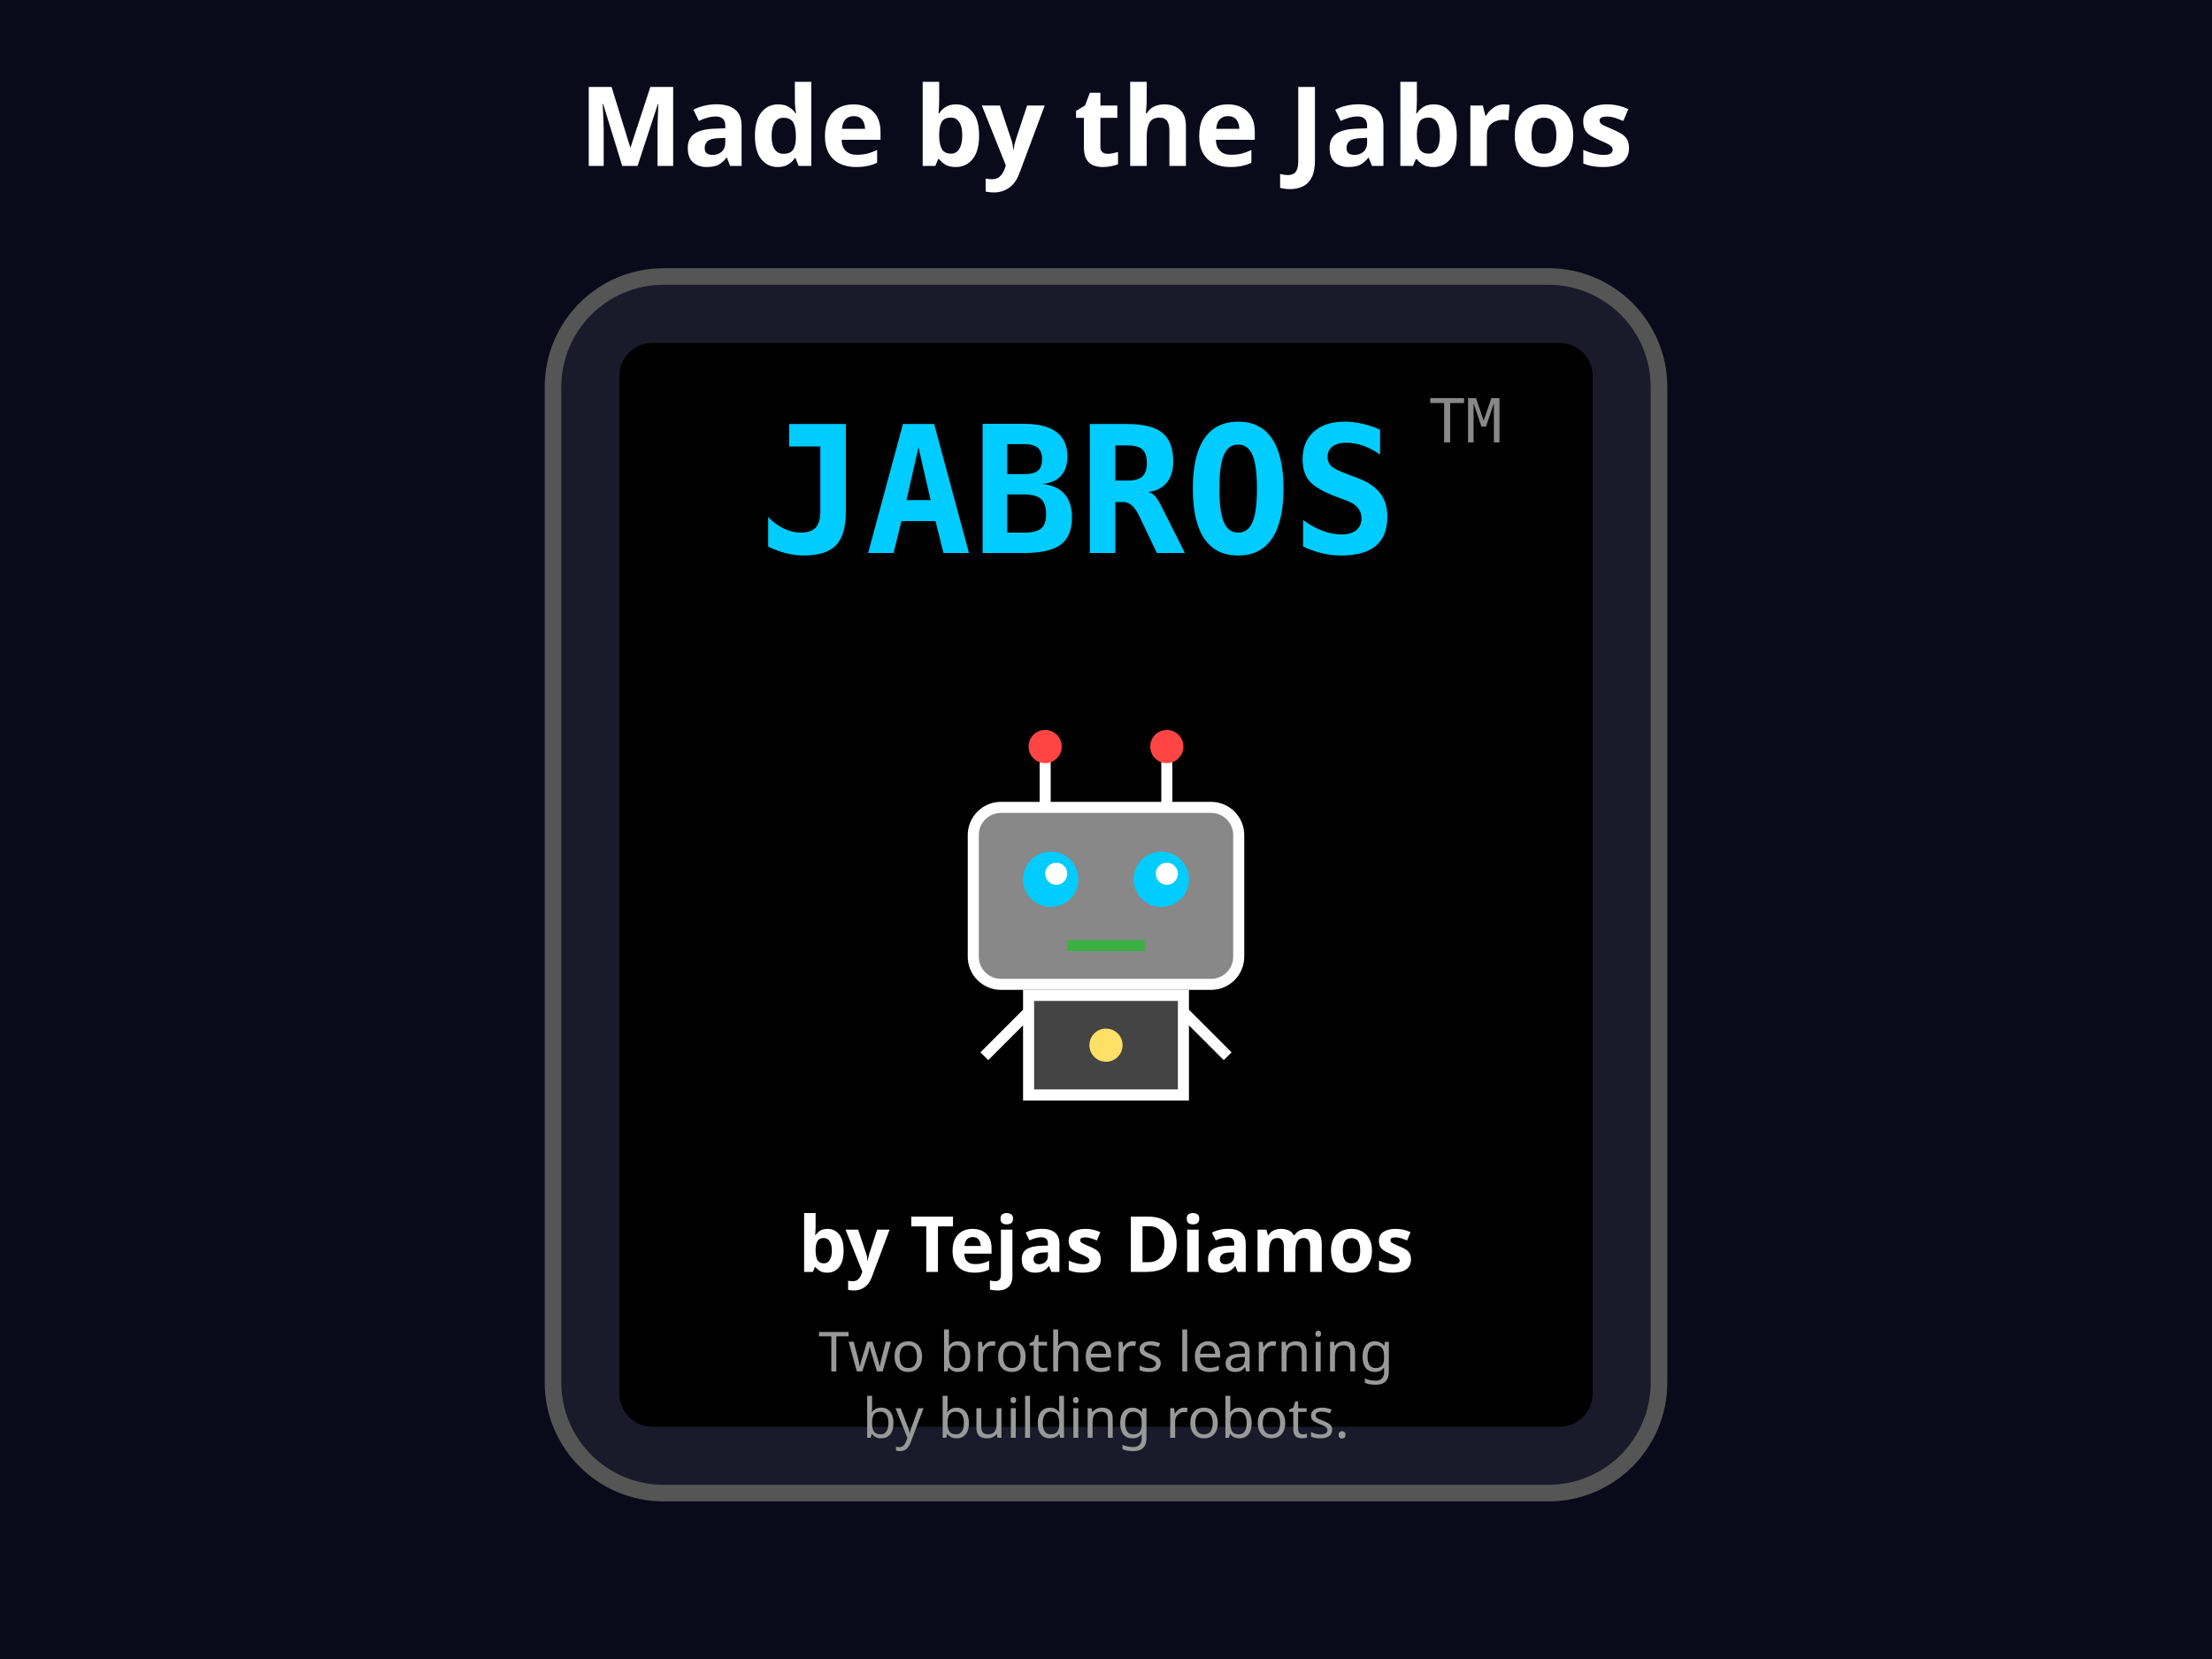
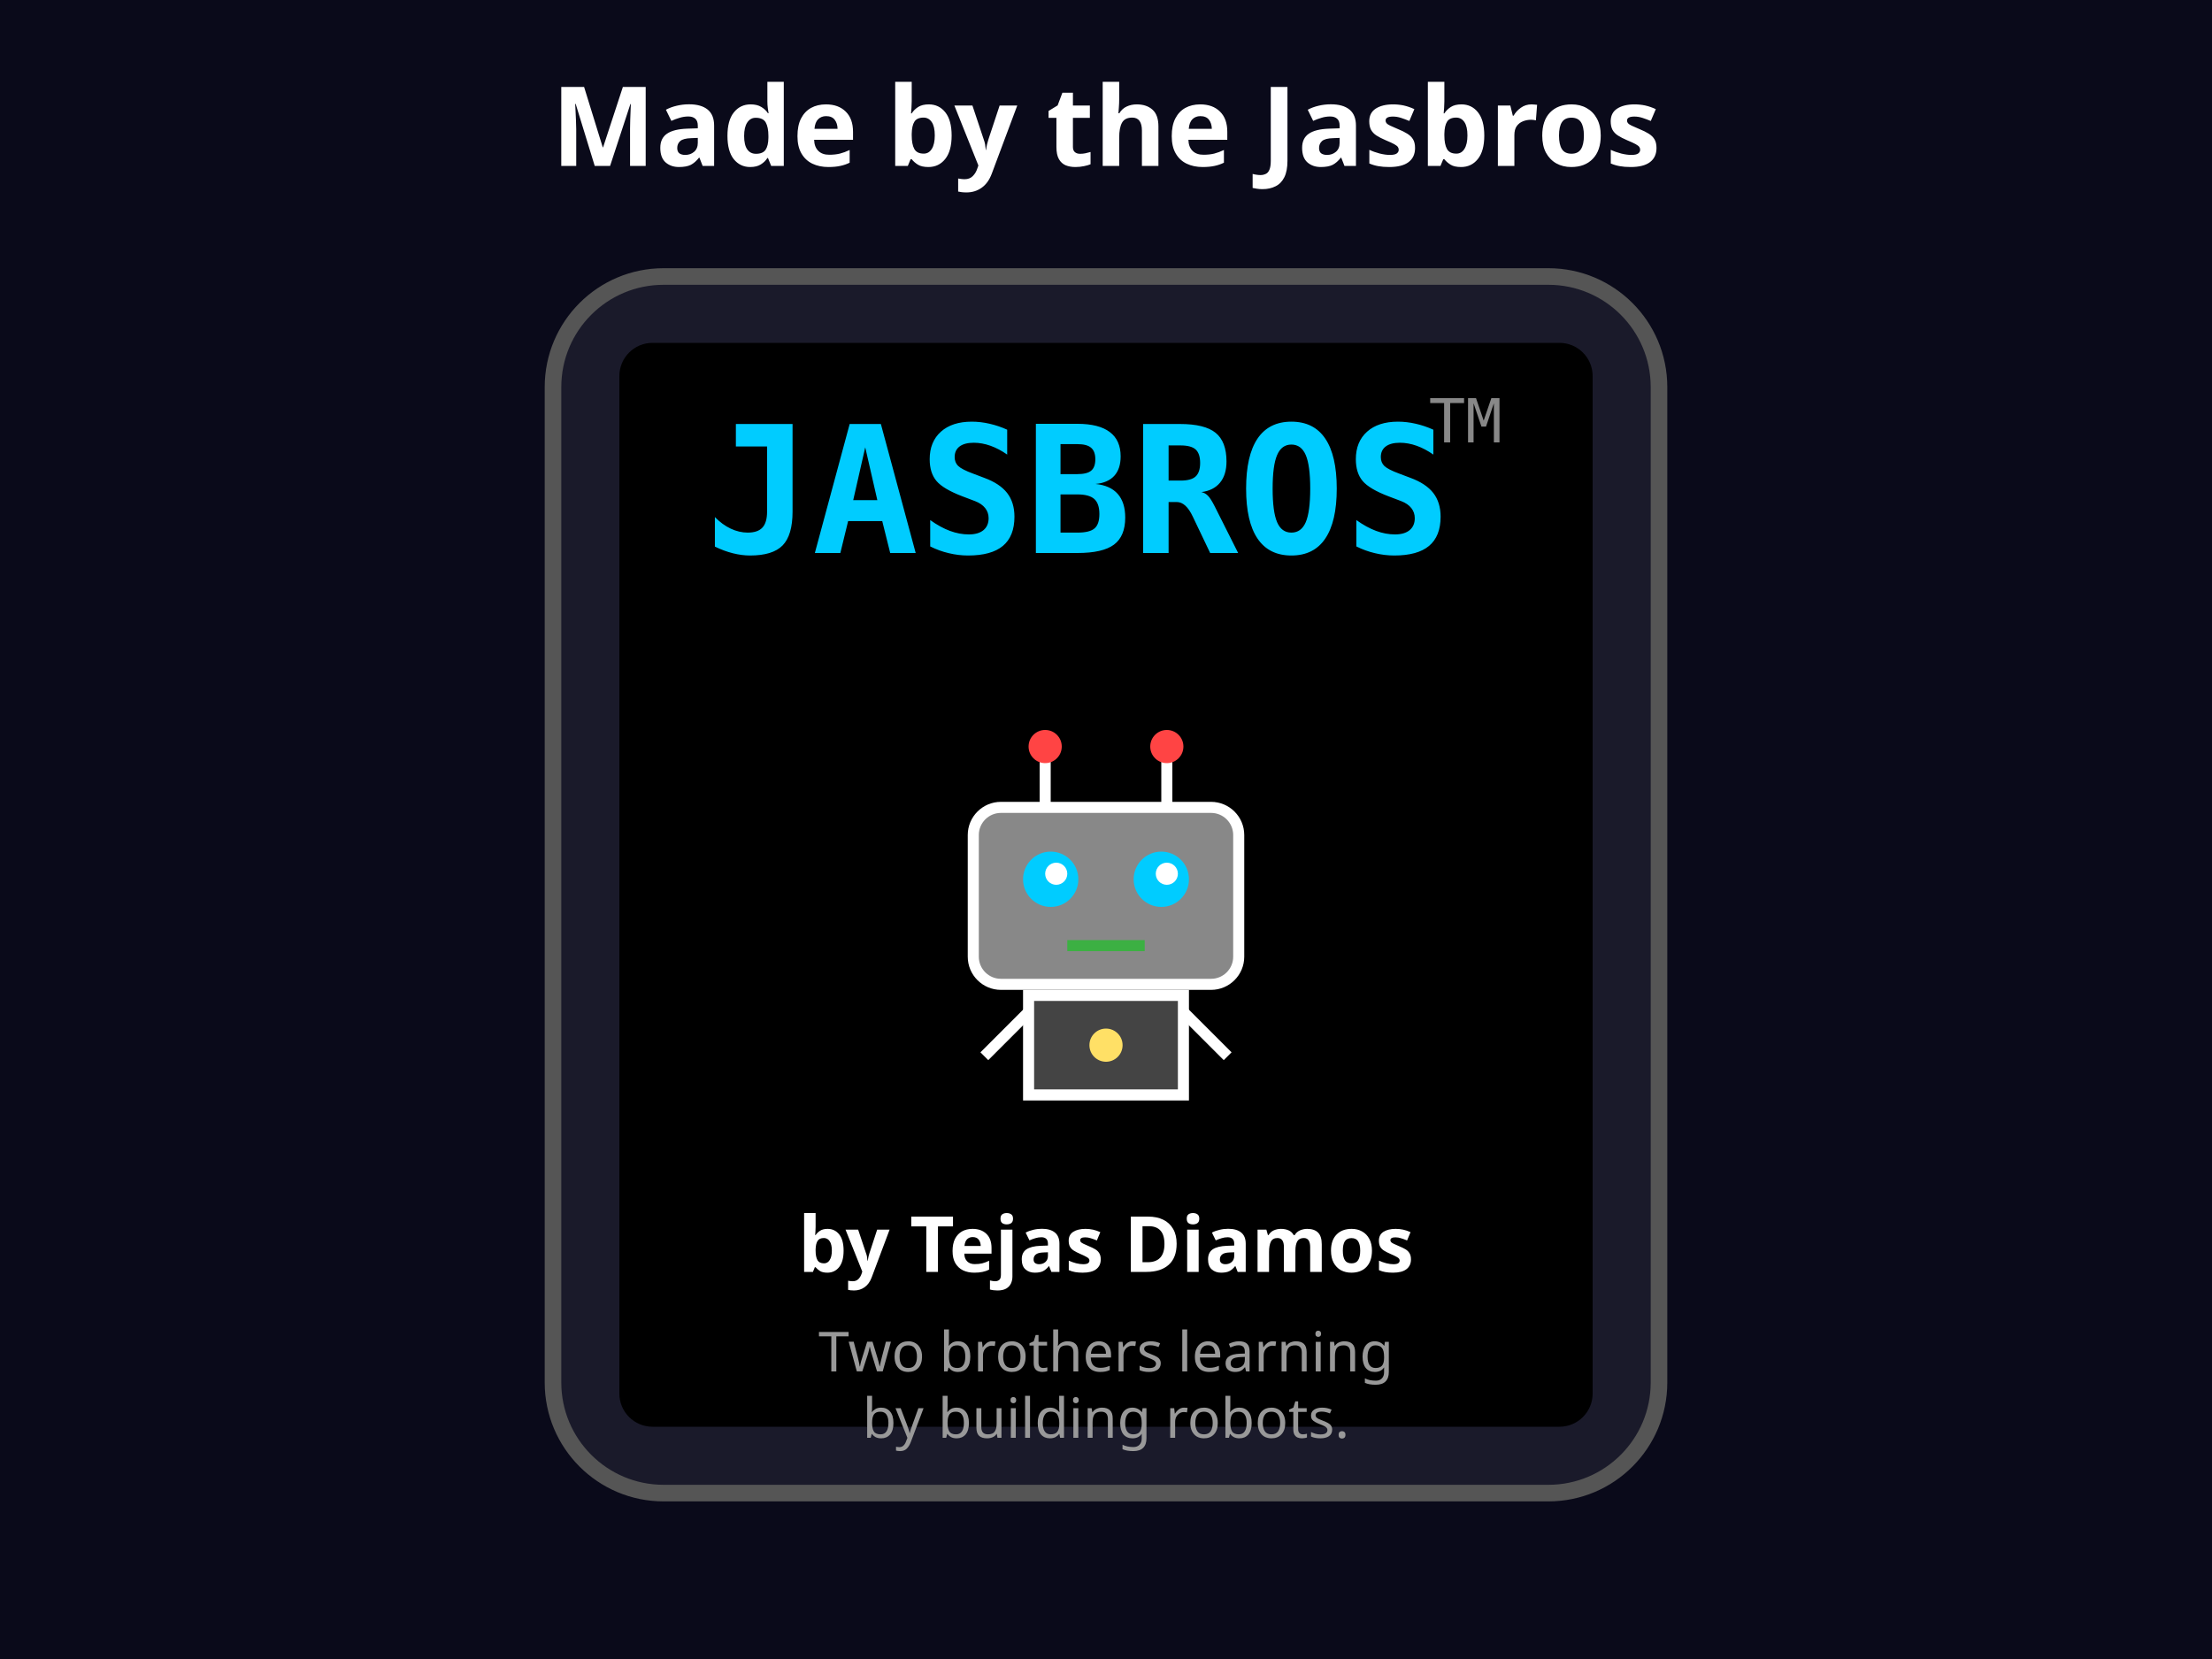
<svg xmlns="http://www.w3.org/2000/svg" viewBox="0 0 400 300" font-family="Comic Sans MS, sans-serif">
  <rect width="400" height="300" fill="#0A0A1A" />
  <rect x="100" y="50" width="200" height="220" rx="20" fill="#1A1A2A" stroke="#555" stroke-width="3" />
  <rect x="112" y="62" width="176" height="196" rx="6" fill="#000" />
-   <text x="195" y="100" text-anchor="middle" font-size="32" font-weight="bold" fill="#00CCFF" font-family="monospace">JABROS</text>
+   <text x="195" y="100" text-anchor="middle" font-size="32" font-weight="bold" fill="#00CCFF" font-family="monospace">JASBROS</text>
  <text x="265" y="80" text-anchor="middle" font-size="11" fill="#888" font-family="monospace">TM</text>
  <g transform="translate(200, 165)">
    <line x1="-11" y1="-28" x2="-11" y2="-19" stroke="white" stroke-width="2" />
    <line x1="11" y1="-28" x2="11" y2="-19" stroke="white" stroke-width="2" />
    <circle cx="-11" cy="-30" r="3" fill="#FF4444" />
    <circle cx="11" cy="-30" r="3" fill="#FF4444" />
    <rect x="-24" y="-19" width="48" height="32" rx="5" fill="#888" stroke="white" stroke-width="2" />
    <circle cx="-10" cy="-6" r="5" fill="#00CCFF" />
    <circle cx="10" cy="-6" r="5" fill="#00CCFF" />
    <circle cx="-9" cy="-7" r="2" fill="white" />
    <circle cx="11" cy="-7" r="2" fill="white" />
    <line x1="-7" y1="6" x2="7" y2="6" stroke="#3CB043" stroke-width="2" />
    <rect x="-14" y="15" width="28" height="18" fill="#444" stroke="white" stroke-width="2" />
    <circle cx="0" cy="24" r="3" fill="#FFE066" />
    <line x1="-14" y1="18" x2="-22" y2="26" stroke="white" stroke-width="2" />
    <line x1="14" y1="18" x2="22" y2="26" stroke="white" stroke-width="2" />
  </g>
  <text x="200" y="230" text-anchor="middle" font-size="14" font-weight="bold" fill="white">by Tejas Diamos</text>
  <text x="200" y="248" text-anchor="middle" font-size="10" fill="#999">Two brothers learning</text>
  <text x="200" y="260" text-anchor="middle" font-size="10" fill="#999">by building robots.</text>
-   <text x="200" y="30" text-anchor="middle" font-size="20" font-weight="bold" fill="white">Made by the Jabros</text>
+   <text x="200" y="30" text-anchor="middle" font-size="20" font-weight="bold" fill="white">Made by the Jasbros</text>
</svg>
